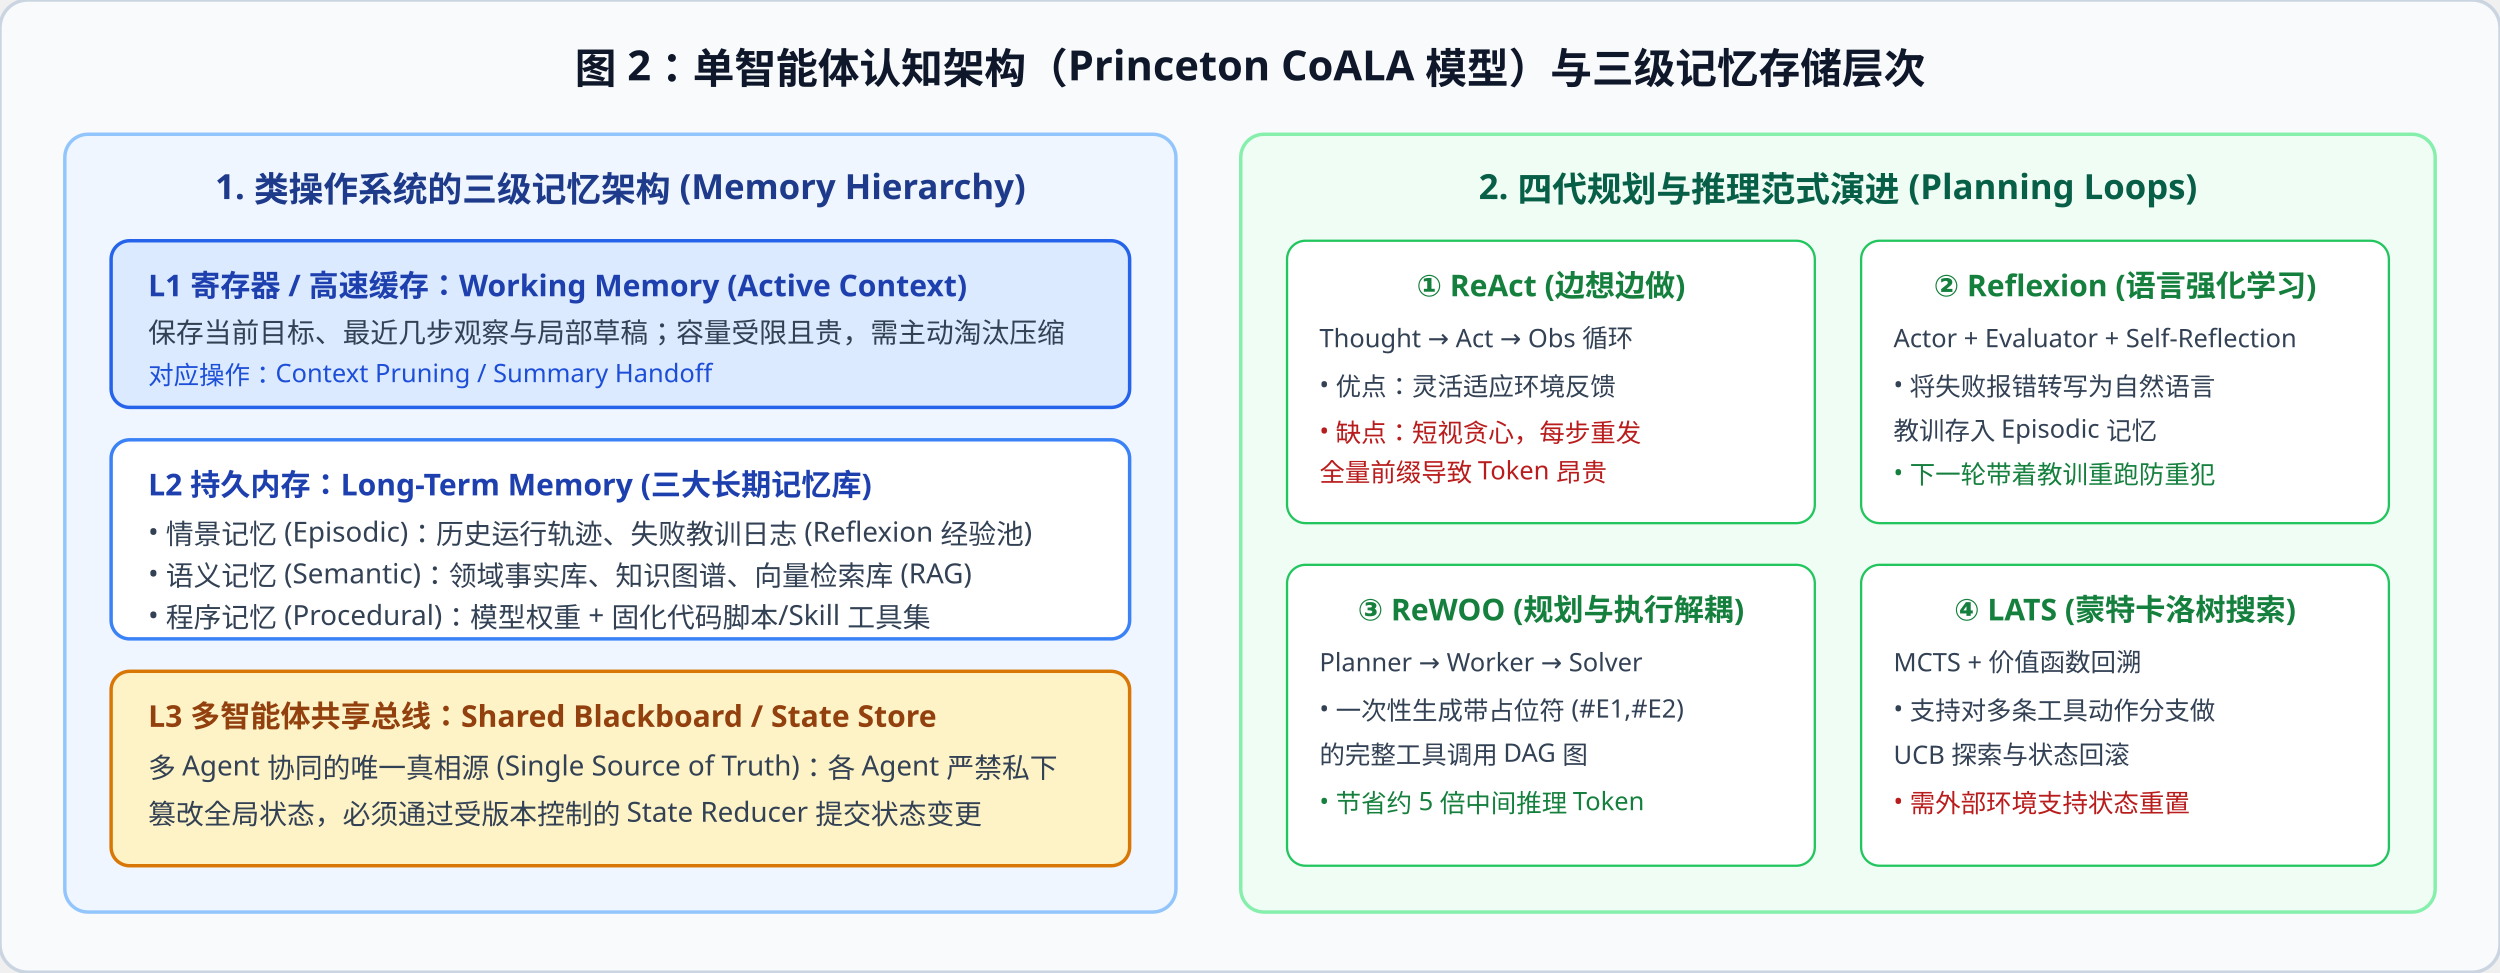
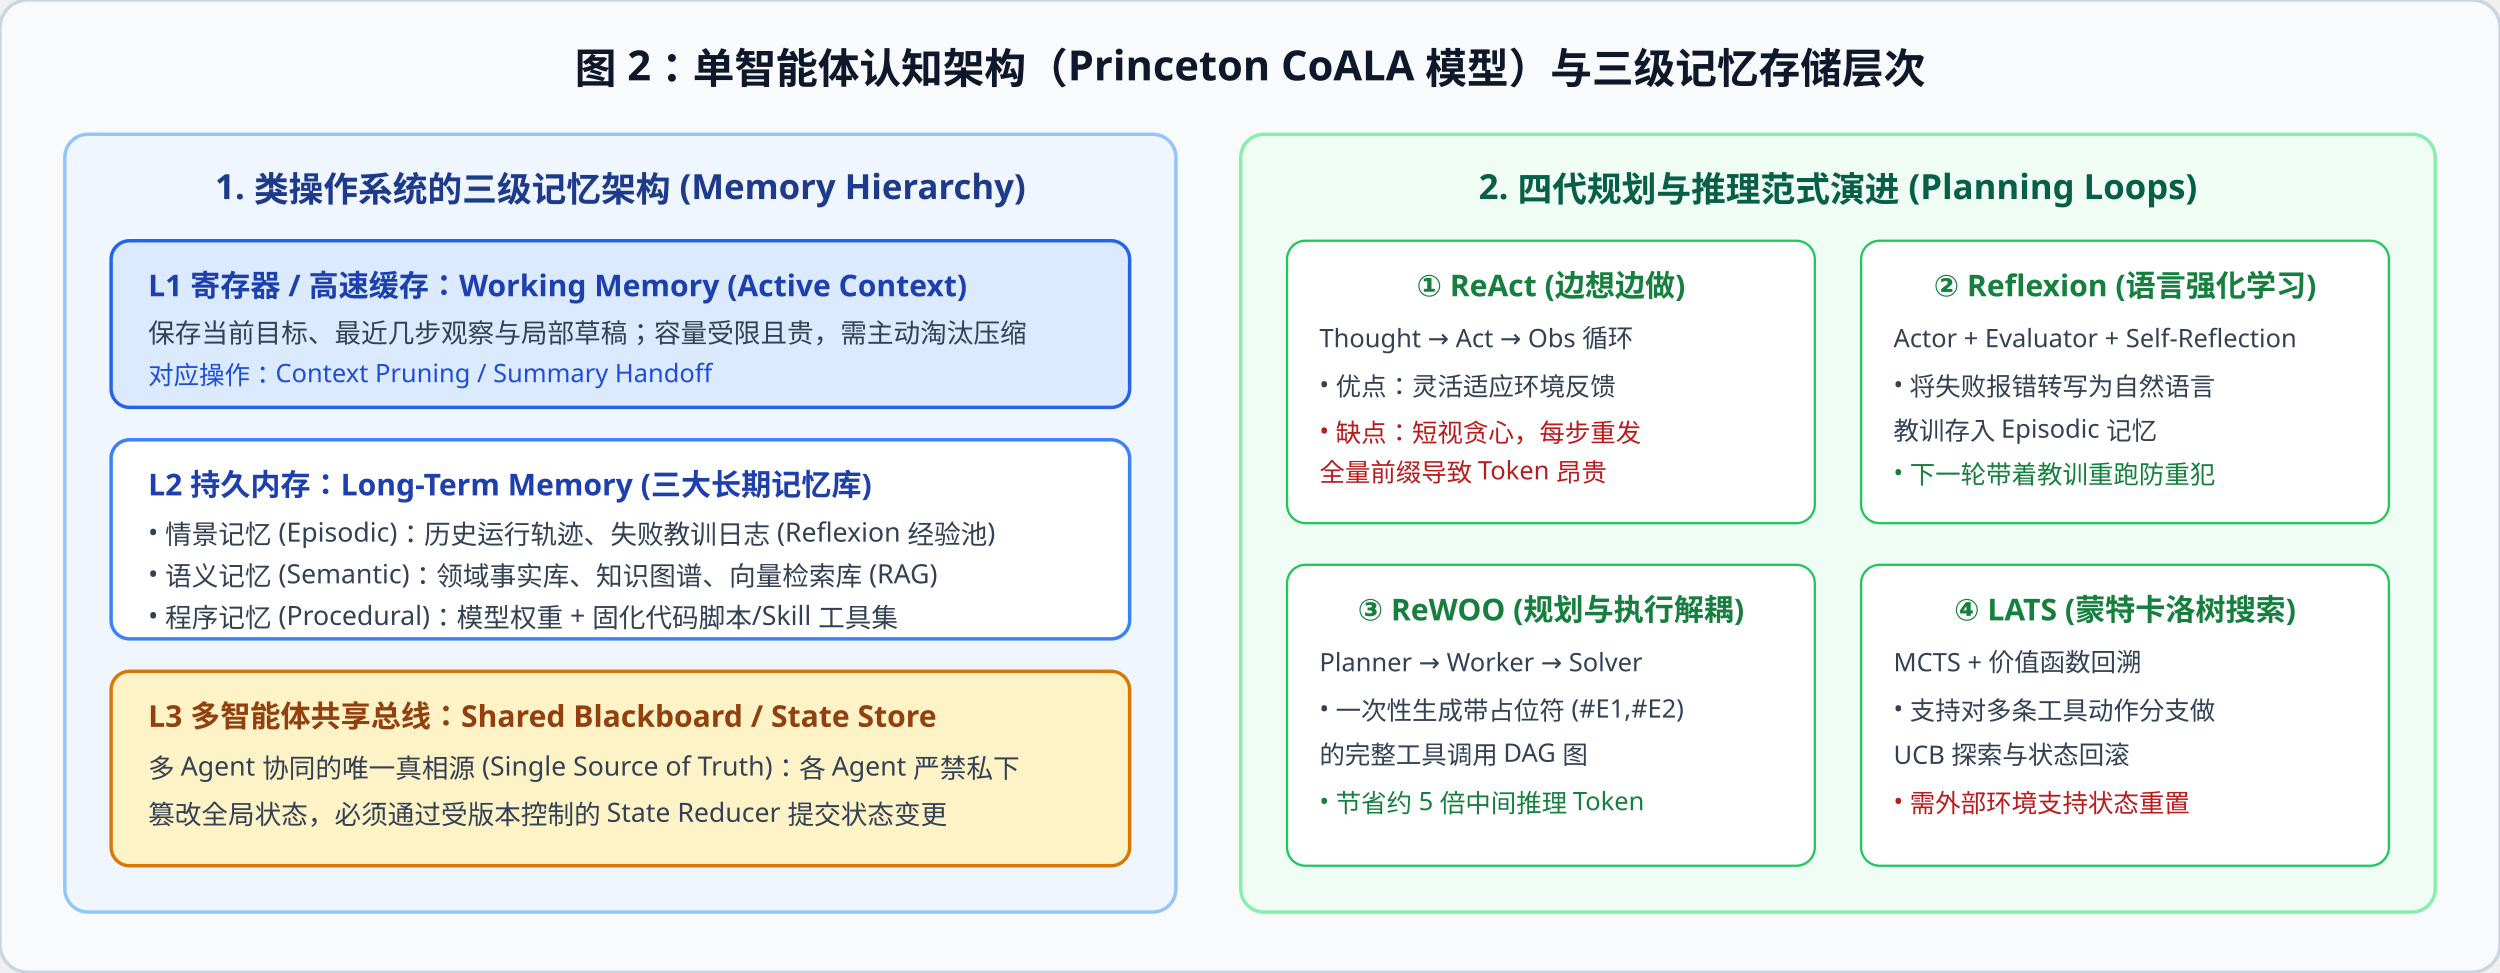
<svg xmlns="http://www.w3.org/2000/svg" viewBox="0 0 1080 420" width="100%" height="auto" font-family="Microsoft YaHei, PingFang SC, sans-serif">
  <rect width="1080" height="420" rx="12" fill="#F8FAFC" stroke="#CBD5E1" stroke-width="1.5" />
  <text x="540" y="36" text-anchor="middle" font-size="18" font-weight="bold" fill="#0F172A">图 2：单智能体认知架构（Princeton CoALA 模型）与三级记忆存储层次</text>
  <rect x="28" y="58" width="480" height="336" rx="10" fill="#EFF6FF" stroke="#93C5FD" stroke-width="1.5" />
  <text x="268" y="86" text-anchor="middle" font-size="15" font-weight="bold" fill="#1E3A8A">1. 类操作系统的三级记忆架构 (Memory Hierarchy)</text>
  <rect x="48" y="104" width="440" height="72" rx="8" fill="#DBEAFE" stroke="#2563EB" stroke-width="1.5" />
  <text x="64" y="128" font-size="13" font-weight="bold" fill="#1E40AF">L1 寄存器 / 高速缓存：Working Memory (Active Context)</text>
-   <text x="64" y="148" font-size="12" fill="#334155">保存当前目标、最近几步观察与局部草稿；容量受限且贵，需主动淘汰压缩</text>
+   <text x="64" y="148" font-size="11.5" fill="#334155">保存当前目标、最近几步观察与局部草稿；容量受限且贵，需主动淘汰压缩</text>
  <text x="64" y="166" font-size="11" fill="#1D4ED8">对应操作：Context Pruning / Summary Handoff</text>
  <rect x="48" y="190" width="440" height="86" rx="8" fill="#FFFFFF" stroke="#3B82F6" stroke-width="1.5" />
  <text x="64" y="214" font-size="13" font-weight="bold" fill="#1E40AF">L2 持久内存：Long-Term Memory (三大长期记忆库)</text>
-   <text x="64" y="234" font-size="12" fill="#334155">• 情景记忆 (Episodic)：历史运行轨迹、失败教训日志 (Reflexion 经验池)</text>
-   <text x="64" y="252" font-size="12" fill="#334155">• 语义记忆 (Semantic)：领域事实库、知识图谱、向量检索库 (RAG)</text>
-   <text x="64" y="270" font-size="12" fill="#334155">• 程序记忆 (Procedural)：模型权重 + 固化代码脚本/Skill 工具集</text>
+   <text x="64" y="234" font-size="11.5" fill="#334155">• 情景记忆 (Episodic)：历史运行轨迹、失败教训日志 (Reflexion 经验池)</text>
+   <text x="64" y="252" font-size="11.5" fill="#334155">• 语义记忆 (Semantic)：领域事实库、知识图谱、向量检索库 (RAG)</text>
+   <text x="64" y="270" font-size="11.5" fill="#334155">• 程序记忆 (Procedural)：模型权重 + 固化代码脚本/Skill 工具集</text>
  <rect x="48" y="290" width="440" height="84" rx="8" fill="#FEF3C7" stroke="#D97706" stroke-width="1.5" />
  <text x="64" y="314" font-size="13" font-weight="bold" fill="#92400E">L3 多智能体共享总线：Shared Blackboard / State Store</text>
-   <text x="64" y="336" font-size="12" fill="#334155">多 Agent 协同的唯一真相源 (Single Source of Truth)：各 Agent 严禁私下</text>
-   <text x="64" y="356" font-size="12" fill="#334155">篡改全局状态，必须通过受版本控制的 State Reducer 提交状态变更</text>
+   <text x="64" y="336" font-size="11.5" fill="#334155">多 Agent 协同的唯一真相源 (Single Source of Truth)：各 Agent 严禁私下</text>
+   <text x="64" y="356" font-size="11.5" fill="#334155">篡改全局状态，必须通过受版本控制的 State Reducer 提交状态变更</text>
  <rect x="536" y="58" width="516" height="336" rx="10" fill="#F0FDF4" stroke="#86EFAC" stroke-width="1.5" />
  <text x="794" y="86" text-anchor="middle" font-size="15" font-weight="bold" fill="#065F46">2. 四代规划与推理范式演进 (Planning Loops)</text>
  <rect x="556" y="104" width="228" height="122" rx="8" fill="#FFFFFF" stroke="#22C55E" />
  <text x="670" y="128" text-anchor="middle" font-size="13" font-weight="bold" fill="#15803D">① ReAct (边想边做)</text>
  <text x="570" y="150" font-size="11" fill="#334155">Thought → Act → Obs 循环</text>
  <text x="570" y="170" font-size="11" fill="#334155">• 优点：灵活适应环境反馈</text>
  <text x="570" y="190" font-size="11" fill="#B91C1C">• 缺点：短视贪心，每步重发</text>
  <text x="570" y="208" font-size="11" fill="#B91C1C">  全量前缀导致 Token 昂贵</text>
  <rect x="804" y="104" width="228" height="122" rx="8" fill="#FFFFFF" stroke="#22C55E" />
  <text x="918" y="128" text-anchor="middle" font-size="13" font-weight="bold" fill="#15803D">② Reflexion (语言强化学习)</text>
  <text x="818" y="150" font-size="11" fill="#334155">Actor + Evaluator + Self-Reflection</text>
  <text x="818" y="170" font-size="11" fill="#334155">• 将失败报错转写为自然语言</text>
  <text x="818" y="190" font-size="11" fill="#334155">  教训存入 Episodic 记忆</text>
  <text x="818" y="208" font-size="11" fill="#15803D">• 下一轮带着教训重跑防重犯</text>
  <rect x="556" y="244" width="228" height="130" rx="8" fill="#FFFFFF" stroke="#22C55E" />
  <text x="670" y="268" text-anchor="middle" font-size="13" font-weight="bold" fill="#15803D">③ ReWOO (规划与执行解耦)</text>
  <text x="570" y="290" font-size="11" fill="#334155">Planner → Worker → Solver</text>
  <text x="570" y="310" font-size="11" fill="#334155">• 一次性生成带占位符 (#E1,#E2)</text>
  <text x="570" y="330" font-size="11" fill="#334155">  的完整工具调用 DAG 图</text>
  <text x="570" y="350" font-size="11" fill="#15803D">• 节省约 5 倍中间推理 Token</text>
  <rect x="804" y="244" width="228" height="130" rx="8" fill="#FFFFFF" stroke="#22C55E" />
  <text x="918" y="268" text-anchor="middle" font-size="13" font-weight="bold" fill="#15803D">④ LATS (蒙特卡洛树搜索)</text>
  <text x="818" y="290" font-size="11" fill="#334155">MCTS + 价值函数回溯</text>
  <text x="818" y="310" font-size="11" fill="#334155">• 支持对多条工具动作分支做</text>
  <text x="818" y="330" font-size="11" fill="#334155">  UCB 探索与状态回滚</text>
  <text x="818" y="350" font-size="11" fill="#B91C1C">• 需外部环境支持状态重置</text>
</svg>
